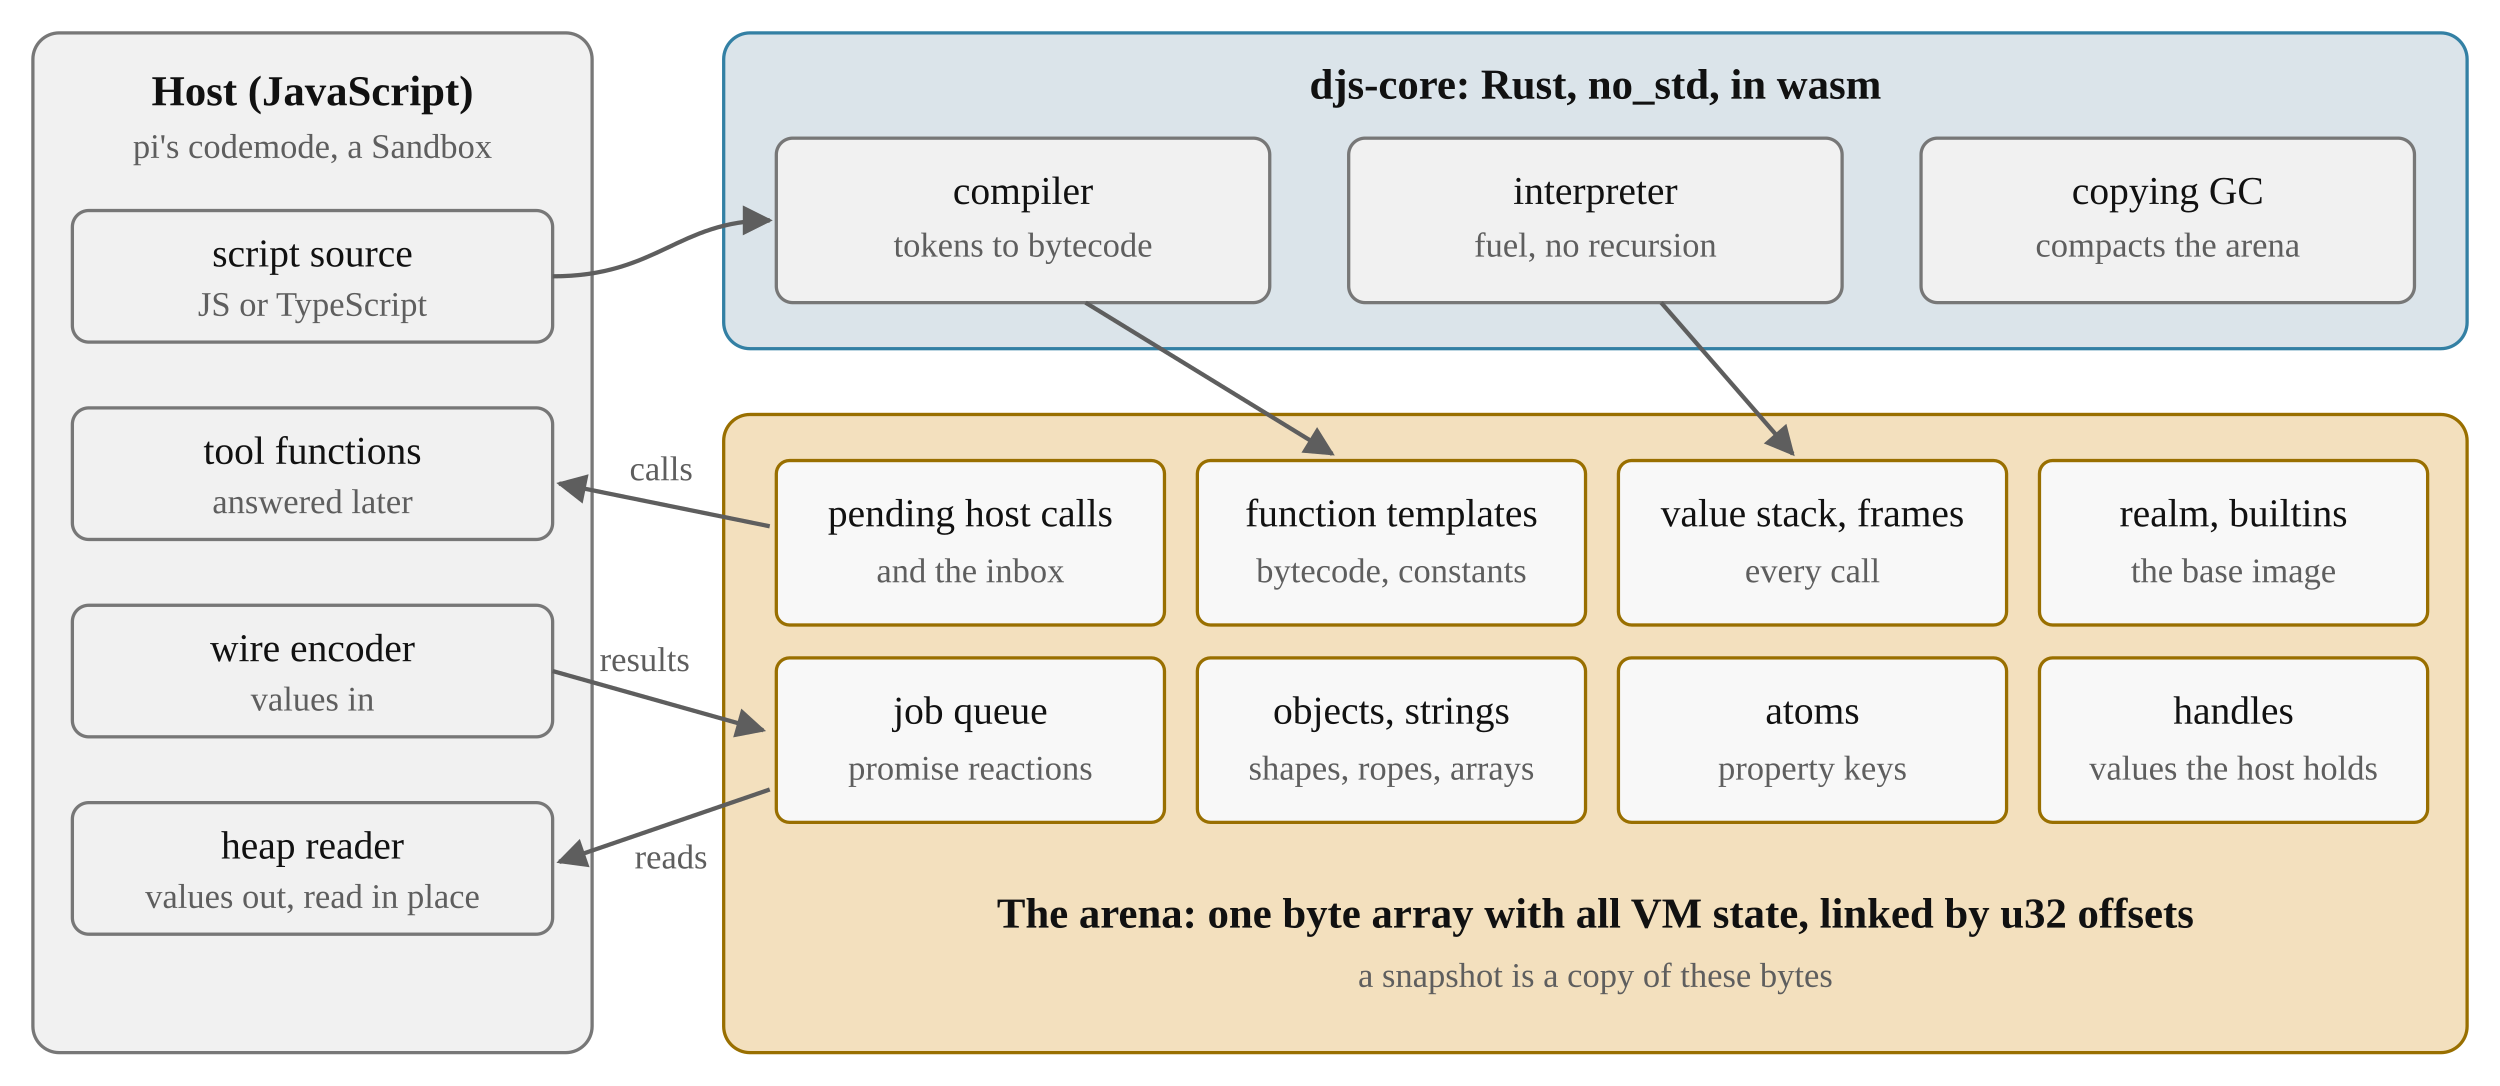
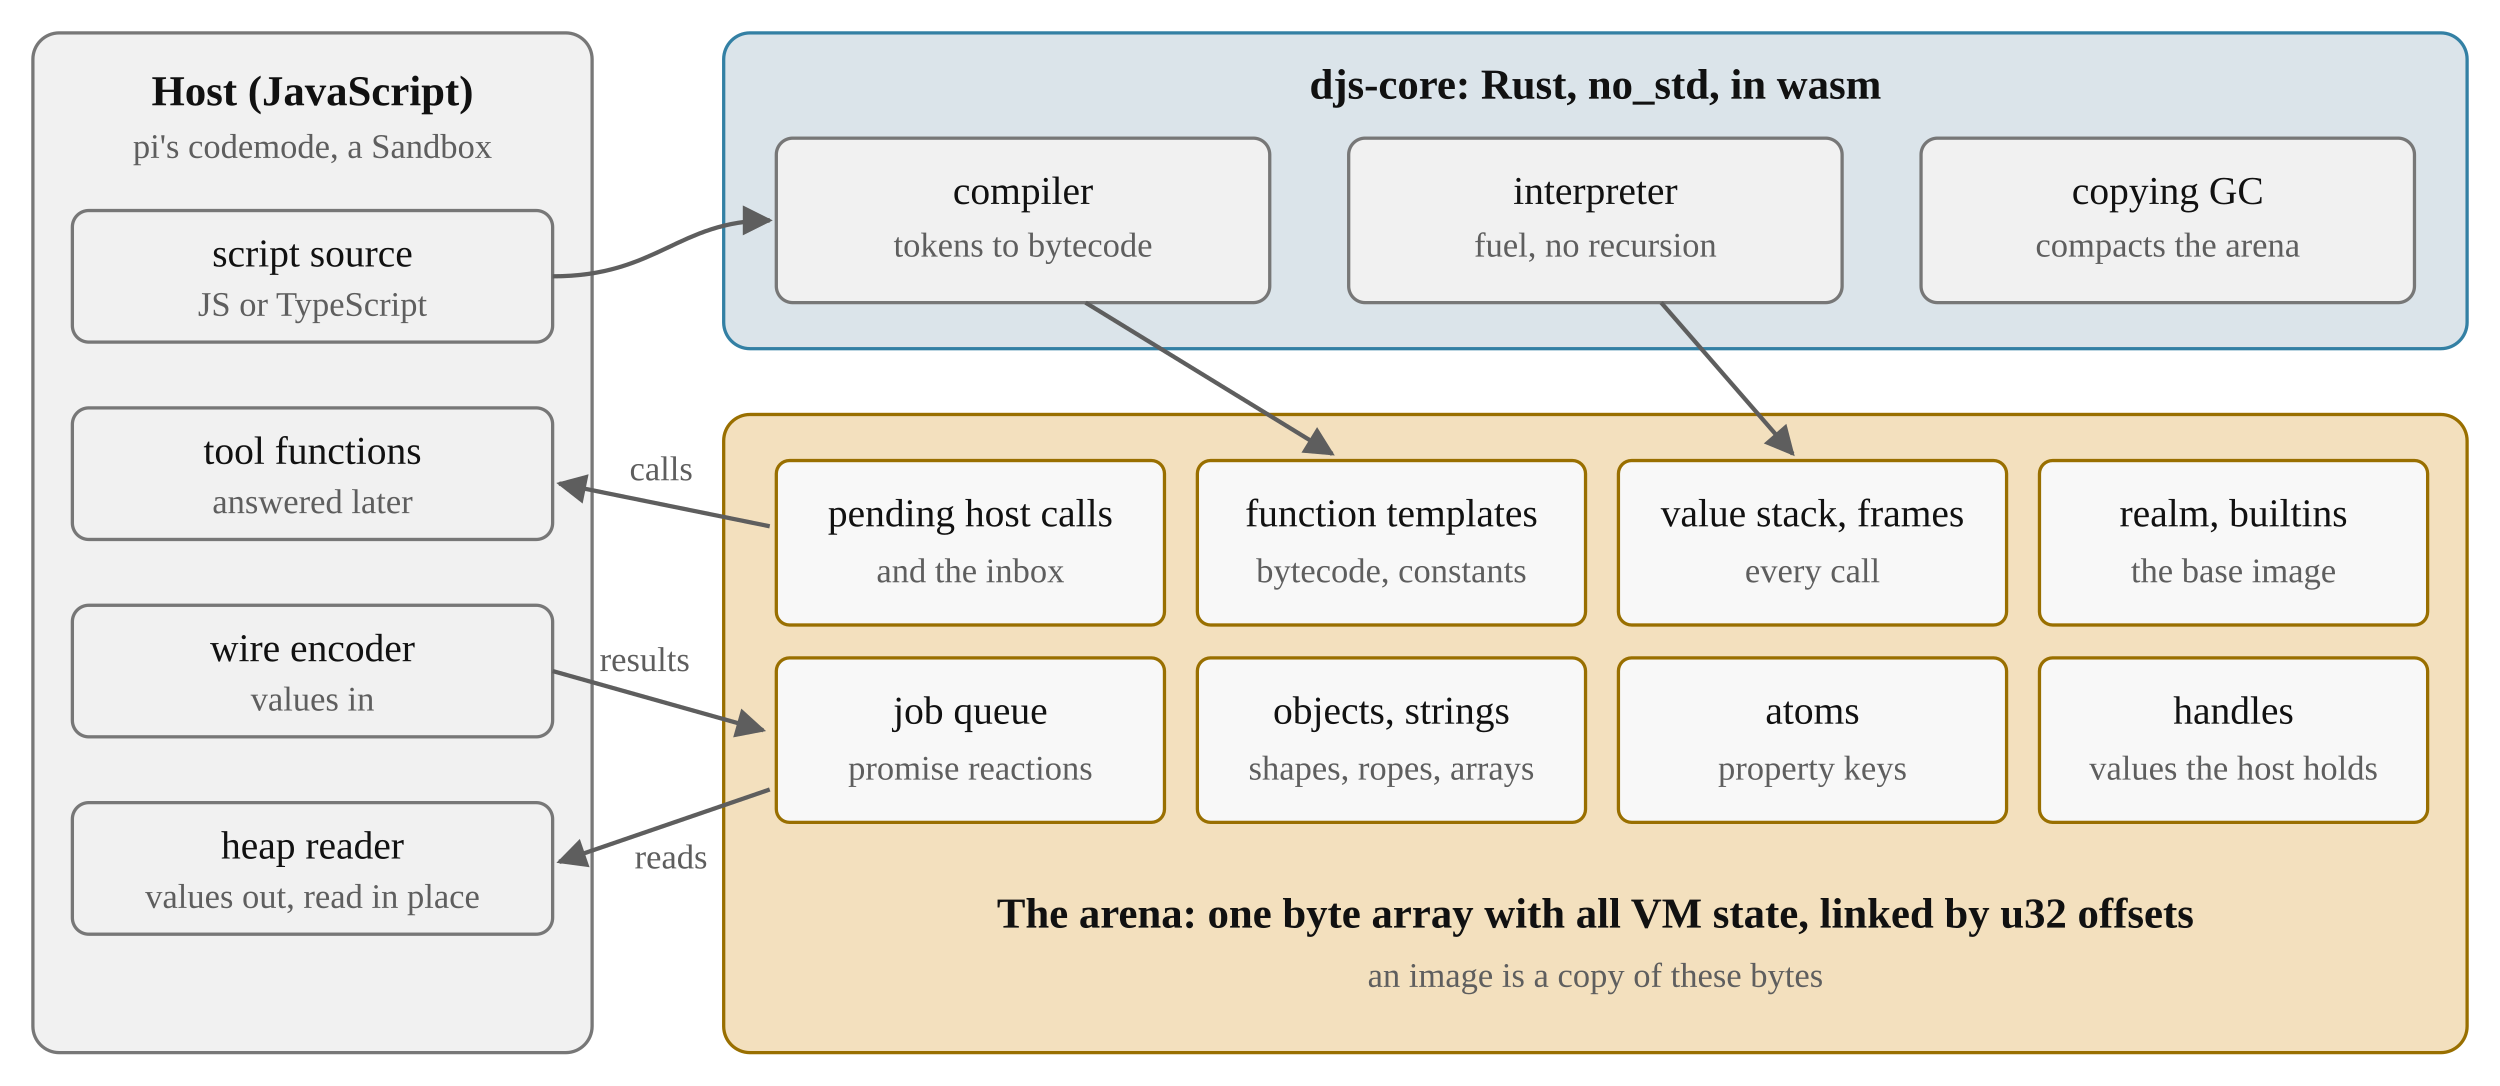
<svg xmlns="http://www.w3.org/2000/svg" class="dg-overview" viewBox="0 0 760 330" width="760" height="330" role="img" aria-label="The parts of djs and the arena they share">
  <style>
  .dg-overview text { font-family: var(--semantic-font-family-ui, "Mallos Serif", Georgia, serif); font-size: 12px; fill: var(--semantic-color-text-primary, #111111); }
  .dg-overview .mono { font-family: var(--semantic-font-family-code, "Commit Mono", ui-monospace, Menlo, monospace); font-size: 11px; }
  .dg-overview .small { font-size: 10.5px; fill: var(--semantic-color-text-secondary, #5e5e5e); }
  .dg-overview .label { font-weight: 600; }
  .dg-overview .title { font-weight: 600; font-size: 13px; }
  .dg-overview .box, .dg-overview .host { fill: var(--semantic-color-background-surface, #f1f1f1); stroke: var(--semantic-color-border-primary, #777777); }
  .dg-overview .hdr, .dg-overview .engine { fill: var(--semantic-color-background-fill-secondary-information, #dbe4ea); stroke: var(--semantic-color-border-information, #3380a4); }
  .dg-overview .traced, .dg-overview .arena { fill: var(--semantic-color-background-fill-secondary-warning, #f3e0be); stroke: var(--semantic-color-border-warning, #996f00); }
  .dg-overview .tag { fill: var(--semantic-color-background-fill-secondary-positive, #dae6df); stroke: var(--semantic-color-border-positive, #378960); }
  .dg-overview .cell { fill: var(--semantic-color-background-canvas, #f8f8f8); stroke: var(--semantic-color-border-warning, #996f00); }
  .dg-overview .pad { fill: url(#overview-hatch); stroke: var(--semantic-color-border-secondary, #e2e2e2); }
  .dg-overview .tail { fill: var(--semantic-color-background-surface, #f1f1f1); stroke: var(--semantic-color-border-primary, #777777); stroke-dasharray: 4 3; }
  .dg-overview .zero { fill: var(--semantic-color-background-canvas, #f8f8f8); stroke: var(--semantic-color-border-primary, #777777); stroke-dasharray: 4 3; }
  .dg-overview .dead { fill: var(--semantic-color-background-surface, #f1f1f1); stroke: var(--semantic-color-border-secondary, #e2e2e2); stroke-dasharray: 3 2; }
  .dg-overview .opt { stroke-dasharray: 3 2; }
  .dg-overview .rule { stroke: var(--semantic-color-text-secondary, #5e5e5e); stroke-width: 1.2; }
  .dg-overview .dash { stroke: var(--semantic-color-text-secondary, #5e5e5e); stroke-width: 1.2; stroke-dasharray: 4 3; }
  .dg-overview .arrow { stroke: var(--semantic-color-text-secondary, #5e5e5e); fill: none; stroke-width: 1.3; marker-end: url(#overview-a); }
  .dg-overview .faint { stroke: var(--semantic-color-border-primary, #777777); fill: none; stroke-width: 1.1; stroke-dasharray: 4 3; marker-end: url(#overview-a); }
  .dg-overview .head { fill: var(--semantic-color-text-secondary, #5e5e5e); }
  .dg-overview .hatch { stroke: var(--semantic-color-border-secondary, #e2e2e2); }
  @media (prefers-color-scheme: dark) {
    .dg-overview text { fill: var(--semantic-color-text-primary, #f6f6f6); }
    .dg-overview .small { fill: var(--semantic-color-text-secondary, #ababab); }
    .dg-overview .box, .dg-overview .host { fill: var(--semantic-color-background-surface, #2e2e2e); stroke: var(--semantic-color-border-primary, #919191); }
    .dg-overview .hdr, .dg-overview .engine { fill: var(--semantic-color-background-fill-secondary-information, #1e313b); stroke: var(--semantic-color-border-information, #4c9bc1); }
    .dg-overview .traced, .dg-overview .arena { fill: var(--semantic-color-background-fill-secondary-warning, #3b2b0c); stroke: var(--semantic-color-border-warning, #b8880c); }
    .dg-overview .tag { fill: var(--semantic-color-background-fill-secondary-positive, #1f3328); stroke: var(--semantic-color-border-positive, #4da578); }
    .dg-overview .cell { fill: var(--semantic-color-background-canvas, #161616); stroke: var(--semantic-color-border-warning, #b8880c); }
    .dg-overview .pad { stroke: var(--semantic-color-border-secondary, #464646); }
    .dg-overview .tail { fill: var(--semantic-color-background-surface, #2e2e2e); stroke: var(--semantic-color-border-primary, #919191); }
    .dg-overview .zero { fill: var(--semantic-color-background-canvas, #161616); stroke: var(--semantic-color-border-primary, #919191); }
    .dg-overview .dead { fill: var(--semantic-color-background-surface, #2e2e2e); stroke: var(--semantic-color-border-secondary, #464646); }
    .dg-overview .rule { stroke: var(--semantic-color-text-secondary, #ababab); }
    .dg-overview .dash { stroke: var(--semantic-color-text-secondary, #ababab); }
    .dg-overview .arrow { stroke: var(--semantic-color-text-secondary, #ababab); }
    .dg-overview .faint { stroke: var(--semantic-color-border-primary, #919191); }
    .dg-overview .head { fill: var(--semantic-color-text-secondary, #ababab); }
    .dg-overview .hatch { stroke: var(--semantic-color-border-secondary, #464646); }
  }
</style>
  <defs>
    <pattern id="overview-hatch" width="6" height="6" patternUnits="userSpaceOnUse" patternTransform="rotate(45)">
      <line x1="0" y1="0" x2="0" y2="6" class="hatch" />
    </pattern>
    <marker id="overview-a" viewBox="0 0 10 10" refX="9" refY="5" markerWidth="7" markerHeight="7" orient="auto-start-reverse">
      <path class="head" d="M0 0 L10 5 L0 10 z" />
    </marker>
  </defs>
  <rect class="host" x="10" y="10" width="170" height="310" rx="8" />
  <text class="title" x="95" y="32" text-anchor="middle">Host (JavaScript)</text>
  <text class="small" x="95" y="48" text-anchor="middle">pi's codemode, a Sandbox</text>
  <rect class="host" x="22" y="64" width="146" height="40" rx="5" />
  <text x="95" y="81" text-anchor="middle">script source</text>
  <text class="small" x="95" y="96" text-anchor="middle">JS or TypeScript</text>
  <rect class="host" x="22" y="124" width="146" height="40" rx="5" />
  <text x="95" y="141" text-anchor="middle">tool functions</text>
  <text class="small" x="95" y="156" text-anchor="middle">answered later</text>
  <rect class="host" x="22" y="184" width="146" height="40" rx="5" />
  <text x="95" y="201" text-anchor="middle">wire encoder</text>
  <text class="small" x="95" y="216" text-anchor="middle">values in</text>
  <rect class="host" x="22" y="244" width="146" height="40" rx="5" />
  <text x="95" y="261" text-anchor="middle">heap reader</text>
  <text class="small" x="95" y="276" text-anchor="middle">values out, read in place</text>
  <rect class="engine" x="220" y="10" width="530" height="96" rx="8" />
  <text class="title" x="485" y="30" text-anchor="middle">djs-core: Rust, no_std, in wasm</text>
  <rect class="host" x="236" y="42" width="150" height="50" rx="5" />
  <text x="311" y="62" text-anchor="middle">compiler</text>
  <text class="small" x="311" y="78" text-anchor="middle">tokens to bytecode</text>
  <rect class="host" x="410" y="42" width="150" height="50" rx="5" />
  <text x="485" y="62" text-anchor="middle">interpreter</text>
  <text class="small" x="485" y="78" text-anchor="middle">fuel, no recursion</text>
  <rect class="host" x="584" y="42" width="150" height="50" rx="5" />
  <text x="659" y="62" text-anchor="middle">copying GC</text>
  <text class="small" x="659" y="78" text-anchor="middle">compacts the arena</text>
  <rect class="arena" x="220" y="126" width="530" height="194" rx="8" />
  <g>
    <rect class="cell" x="236" y="140" width="118" height="50" rx="4" />
    <text x="295" y="160" text-anchor="middle">pending host calls</text>
    <text class="small" x="295" y="177" text-anchor="middle">and the inbox</text>
    <rect class="cell" x="364" y="140" width="118" height="50" rx="4" />
    <text x="423" y="160" text-anchor="middle">function templates</text>
    <text class="small" x="423" y="177" text-anchor="middle">bytecode, constants</text>
    <rect class="cell" x="492" y="140" width="118" height="50" rx="4" />
    <text x="551" y="160" text-anchor="middle">value stack, frames</text>
    <text class="small" x="551" y="177" text-anchor="middle">every call</text>
    <rect class="cell" x="620" y="140" width="118" height="50" rx="4" />
    <text x="679" y="160" text-anchor="middle">realm, builtins</text>
    <text class="small" x="679" y="177" text-anchor="middle">the base image</text>
    <rect class="cell" x="236" y="200" width="118" height="50" rx="4" />
    <text x="295" y="220" text-anchor="middle">job queue</text>
    <text class="small" x="295" y="237" text-anchor="middle">promise reactions</text>
    <rect class="cell" x="364" y="200" width="118" height="50" rx="4" />
    <text x="423" y="220" text-anchor="middle">objects, strings</text>
    <text class="small" x="423" y="237" text-anchor="middle">shapes, ropes, arrays</text>
    <rect class="cell" x="492" y="200" width="118" height="50" rx="4" />
    <text x="551" y="220" text-anchor="middle">atoms</text>
    <text class="small" x="551" y="237" text-anchor="middle">property keys</text>
    <rect class="cell" x="620" y="200" width="118" height="50" rx="4" />
    <text x="679" y="220" text-anchor="middle">handles</text>
    <text class="small" x="679" y="237" text-anchor="middle">values the host holds</text>
  </g>
  <text class="title" x="485" y="282" text-anchor="middle">The arena: one byte array with all VM state, linked by u32 offsets</text>
-   <text class="small" x="485" y="300" text-anchor="middle">a snapshot is a copy of these bytes</text>
+   <text class="small" x="485" y="300" text-anchor="middle">an image is a copy of these bytes</text>
  <path class="arrow" d="M168 84 C 200 84, 206 67, 234 67" />
  <path class="arrow" d="M330 92 L 405 138" />
  <path class="arrow" d="M505 92 L 545 138" />
  <path class="arrow" d="M234 160 L 170 147" />
  <text class="small" x="201" y="146" text-anchor="middle">calls</text>
  <path class="arrow" d="M168 204 L 232 222" />
  <text class="small" x="196" y="204" text-anchor="middle">results</text>
  <path class="arrow" d="M234 240 L 170 262" />
  <text class="small" x="204" y="264" text-anchor="middle">reads</text>
</svg>
